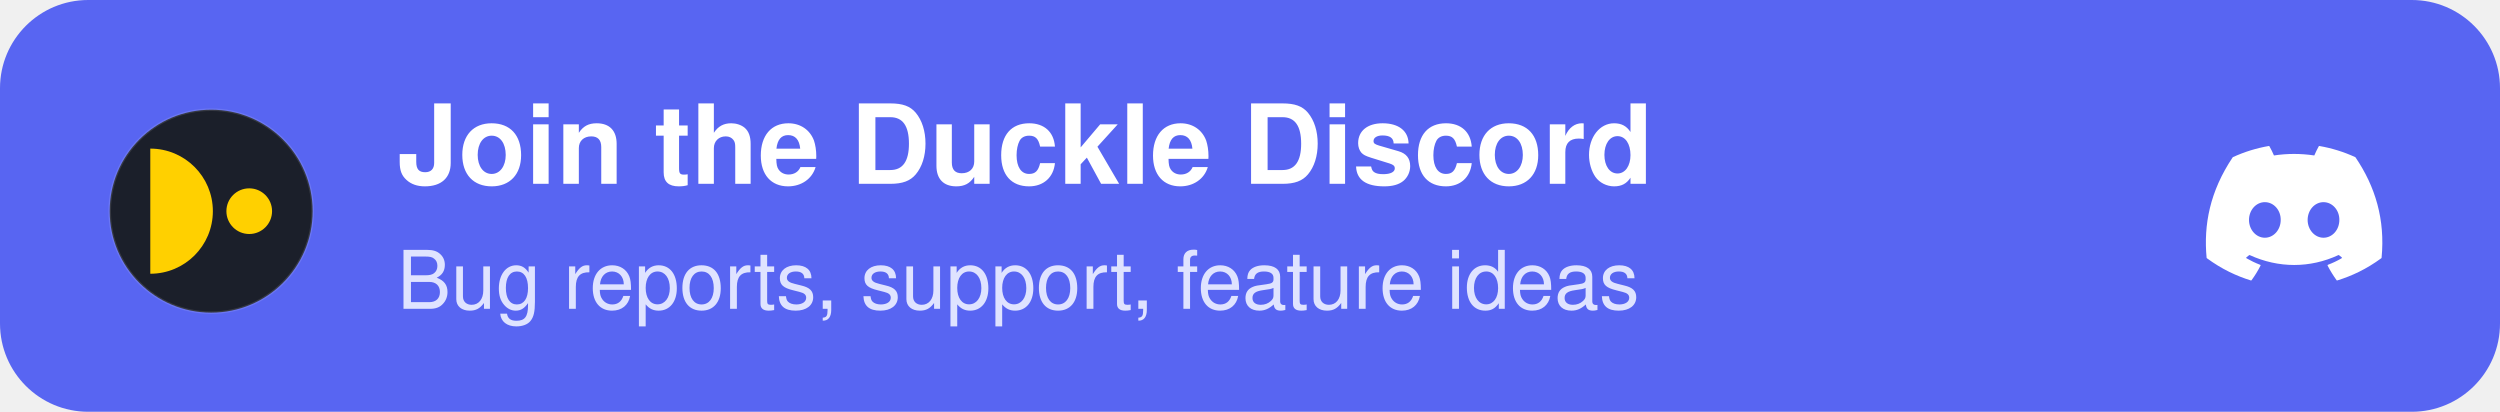
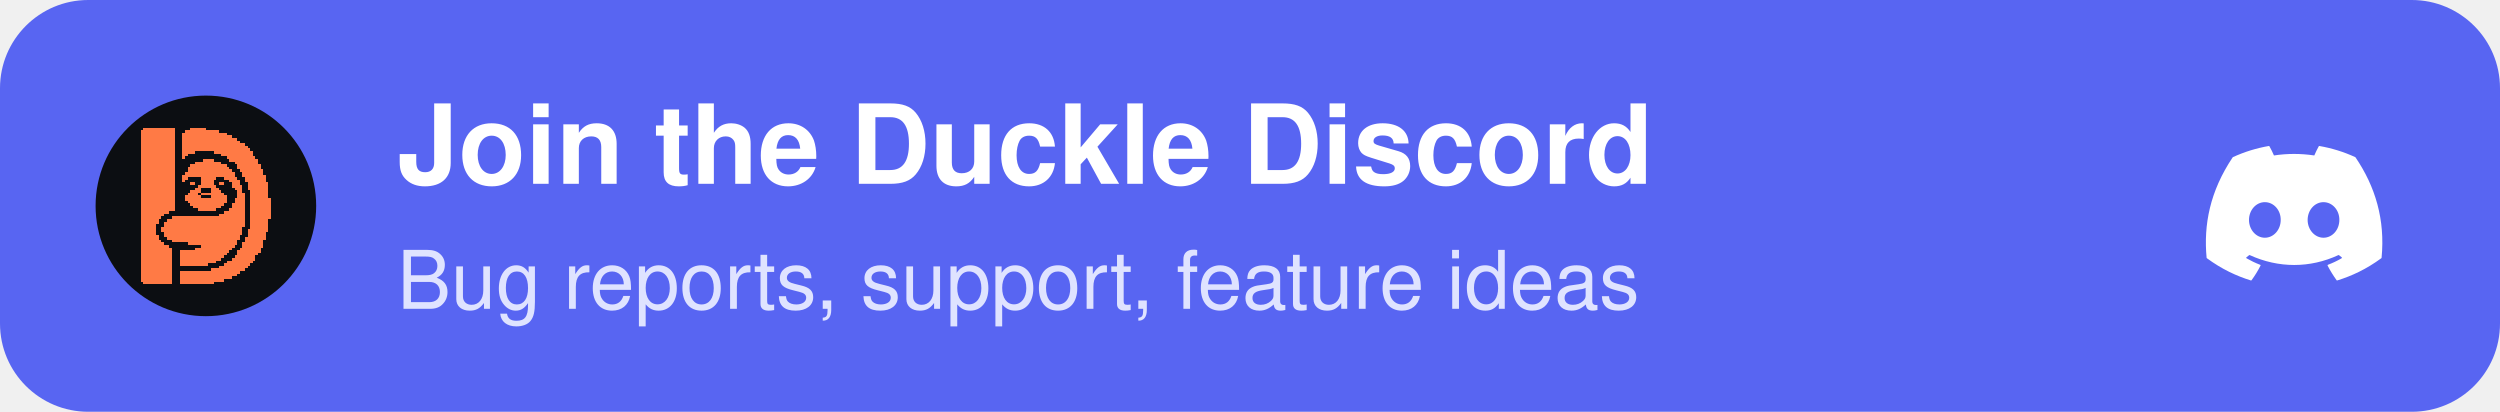
<svg xmlns="http://www.w3.org/2000/svg" width="340" height="56" viewBox="0 0 340 56" role="img" aria-label="Join the Duckle community on Discord">
  <rect width="340" height="56" rx="12" fill="#5865F2" />
-   <g transform="translate(14,14) scale(0.115)">
-     <circle cx="128" cy="128" r="120" fill="#1B1F2A" stroke="#ffffff" stroke-opacity="0.12" stroke-width="3" />
-     <g fill="#FFD000">
-       <path d="M56 54 A74 74 0 0 1 56 202 Z" />
-       <circle cx="173" cy="128" r="27" />
-     </g>
+   <circle cx="28" cy="28" r="15" fill="#0c0e12" />
+   <g transform="translate(18.77,17.0) scale(0.3548)" fill="#ff7a45" shape-rendering="crispEdges">
+     <rect x="2" y="1" width="12" height="1" />
+     <rect x="20" y="1" width="6" height="1" />
+     <rect x="1" y="2" width="13" height="1" />
+     <rect x="18" y="2" width="13" height="1" />
+     <rect x="1" y="3" width="13" height="1" />
+     <rect x="17" y="3" width="17" height="1" />
+     <rect x="1" y="4" width="13" height="1" />
+     <rect x="17" y="4" width="19" height="1" />
+     <rect x="1" y="5" width="13" height="1" />
+     <rect x="17" y="5" width="21" height="1" />
+     <rect x="1" y="6" width="13" height="1" />
+     <rect x="17" y="6" width="22" height="1" />
+     <rect x="1" y="7" width="13" height="1" />
+     <rect x="17" y="7" width="24" height="1" />
+     <rect x="1" y="8" width="13" height="1" />
+     <rect x="17" y="8" width="25" height="1" />
+     <rect x="1" y="9" width="13" height="1" />
+     <rect x="17" y="9" width="26" height="1" />
+     <rect x="1" y="10" width="13" height="1" />
+     <rect x="17" y="10" width="5" height="1" />
+     <rect x="29" y="10" width="15" height="1" />
+     <rect x="1" y="11" width="13" height="1" />
+     <rect x="17" y="11" width="2" height="1" />
+     <rect x="32" y="11" width="12" height="1" />
+     <rect x="1" y="12" width="13" height="1" />
+     <rect x="17" y="12" width="1" height="1" />
+     <rect x="34" y="12" width="11" height="1" />
+     <rect x="1" y="13" width="13" height="1" />
+     <rect x="25" y="13" width="4" height="1" />
+     <rect x="35" y="13" width="11" height="1" />
+     <rect x="1" y="14" width="13" height="1" />
+     <rect x="22" y="14" width="10" height="1" />
+     <rect x="37" y="14" width="9" height="1" />
+     <rect x="1" y="15" width="13" height="1" />
+     <rect x="20" y="15" width="14" height="1" />
+     <rect x="38" y="15" width="9" height="1" />
+     <rect x="1" y="16" width="13" height="1" />
+     <rect x="19" y="16" width="16" height="1" />
+     <rect x="38" y="16" width="9" height="1" />
+     <rect x="1" y="17" width="13" height="1" />
+     <rect x="19" y="17" width="17" height="1" />
+     <rect x="39" y="17" width="9" height="1" />
+     <rect x="1" y="18" width="13" height="1" />
+     <rect x="18" y="18" width="19" height="1" />
+     <rect x="40" y="18" width="8" height="1" />
+     <rect x="1" y="19" width="13" height="1" />
+     <rect x="17" y="19" width="20" height="1" />
+     <rect x="40" y="19" width="9" height="1" />
+     <rect x="1" y="20" width="13" height="1" />
+     <rect x="17" y="20" width="2" height="1" />
+     <rect x="24" y="20" width="6" height="1" />
+     <rect x="33" y="20" width="5" height="1" />
+     <rect x="41" y="20" width="8" height="1" />
+     <rect x="1" y="21" width="13" height="1" />
+     <rect x="17" y="21" width="1" height="1" />
+     <rect x="24" y="21" width="5" height="1" />
+     <rect x="35" y="21" width="4" height="1" />
+     <rect x="41" y="21" width="8" height="1" />
+     <rect x="1" y="22" width="13" height="1" />
+     <rect x="20" y="22" width="2" height="1" />
+     <rect x="24" y="22" width="5" height="1" />
+     <rect x="31" y="22" width="2" height="1" />
+     <rect x="36" y="22" width="3" height="1" />
+     <rect x="42" y="22" width="8" height="1" />
+     <rect x="1" y="23" width="13" height="1" />
+     <rect x="23" y="23" width="7" height="1" />
+     <rect x="36" y="23" width="4" height="1" />
+     <rect x="42" y="23" width="8" height="1" />
+     <rect x="1" y="24" width="13" height="1" />
+     <rect x="22" y="24" width="2" height="1" />
+     <rect x="28" y="24" width="3" height="1" />
+     <rect x="37" y="24" width="3" height="1" />
+     <rect x="42" y="24" width="8" height="1" />
+     <rect x="1" y="25" width="13" height="1" />
+     <rect x="20" y="25" width="4" height="1" />
+     <rect x="28" y="25" width="4" height="1" />
+     <rect x="38" y="25" width="2" height="1" />
+     <rect x="43" y="25" width="7" height="1" />
+     <rect x="1" y="26" width="13" height="1" />
+     <rect x="19" y="26" width="4" height="1" />
+     <rect x="24" y="26" width="9" height="1" />
+     <rect x="38" y="26" width="3" height="1" />
+     <rect x="43" y="26" width="7" height="1" />
+     <rect x="1" y="27" width="13" height="1" />
+     <rect x="18" y="27" width="6" height="1" />
+     <rect x="28" y="27" width="6" height="1" />
+     <rect x="38" y="27" width="3" height="1" />
+     <rect x="43" y="27" width="7" height="1" />
+     <rect x="1" y="28" width="13" height="1" />
+     <rect x="18" y="28" width="16" height="1" />
+     <rect x="37" y="28" width="4" height="1" />
+     <rect x="43" y="28" width="8" height="1" />
+     <rect x="1" y="29" width="13" height="1" />
+     <rect x="19" y="29" width="15" height="1" />
+     <rect x="37" y="29" width="4" height="1" />
+     <rect x="43" y="29" width="8" height="1" />
+     <rect x="1" y="30" width="13" height="1" />
+     <rect x="20" y="30" width="13" height="1" />
+     <rect x="36" y="30" width="5" height="1" />
+     <rect x="43" y="30" width="8" height="1" />
+     <rect x="1" y="31" width="13" height="1" />
+     <rect x="21" y="31" width="11" height="1" />
+     <rect x="36" y="31" width="5" height="1" />
+     <rect x="43" y="31" width="8" height="1" />
+     <rect x="1" y="32" width="13" height="1" />
+     <rect x="23" y="32" width="7" height="1" />
+     <rect x="35" y="32" width="6" height="1" />
+     <rect x="43" y="32" width="8" height="1" />
+     <rect x="1" y="33" width="11" height="1" />
+     <rect x="33" y="33" width="8" height="1" />
+     <rect x="43" y="33" width="8" height="1" />
+     <rect x="1" y="34" width="9" height="1" />
+     <rect x="31" y="34" width="10" height="1" />
+     <rect x="43" y="34" width="8" height="1" />
+     <rect x="1" y="35" width="8" height="1" />
+     <rect x="13" y="35" width="28" height="1" />
+     <rect x="43" y="35" width="8" height="1" />
+     <rect x="1" y="36" width="7" height="1" />
+     <rect x="11" y="36" width="30" height="1" />
+     <rect x="43" y="36" width="7" height="1" />
+     <rect x="1" y="37" width="7" height="1" />
+     <rect x="10" y="37" width="31" height="1" />
+     <rect x="43" y="37" width="7" height="1" />
+     <rect x="1" y="38" width="6" height="1" />
+     <rect x="10" y="38" width="31" height="1" />
+     <rect x="43" y="38" width="7" height="1" />
+     <rect x="1" y="39" width="6" height="1" />
+     <rect x="9" y="39" width="31" height="1" />
+     <rect x="43" y="39" width="7" height="1" />
+     <rect x="1" y="40" width="6" height="1" />
+     <rect x="9" y="40" width="31" height="1" />
+     <rect x="42" y="40" width="8" height="1" />
+     <rect x="1" y="41" width="6" height="1" />
+     <rect x="10" y="41" width="30" height="1" />
+     <rect x="42" y="41" width="7" height="1" />
+     <rect x="1" y="42" width="7" height="1" />
+     <rect x="10" y="42" width="29" height="1" />
+     <rect x="42" y="42" width="7" height="1" />
+     <rect x="1" y="43" width="7" height="1" />
+     <rect x="11" y="43" width="28" height="1" />
+     <rect x="41" y="43" width="8" height="1" />
+     <rect x="1" y="44" width="8" height="1" />
+     <rect x="13" y="44" width="25" height="1" />
+     <rect x="41" y="44" width="7" height="1" />
+     <rect x="1" y="45" width="9" height="1" />
+     <rect x="19" y="45" width="19" height="1" />
+     <rect x="40" y="45" width="8" height="1" />
+     <rect x="1" y="46" width="11" height="1" />
+     <rect x="24" y="46" width="13" height="1" />
+     <rect x="40" y="46" width="8" height="1" />
+     <rect x="1" y="47" width="12" height="1" />
+     <rect x="22" y="47" width="14" height="1" />
+     <rect x="39" y="47" width="8" height="1" />
+     <rect x="1" y="48" width="12" height="1" />
+     <rect x="16" y="48" width="19" height="1" />
+     <rect x="38" y="48" width="9" height="1" />
+     <rect x="1" y="49" width="12" height="1" />
+     <rect x="16" y="49" width="18" height="1" />
+     <rect x="38" y="49" width="8" height="1" />
+     <rect x="1" y="50" width="12" height="1" />
+     <rect x="16" y="50" width="17" height="1" />
+     <rect x="37" y="50" width="8" height="1" />
+     <rect x="1" y="51" width="12" height="1" />
+     <rect x="16" y="51" width="16" height="1" />
+     <rect x="36" y="51" width="9" height="1" />
+     <rect x="1" y="52" width="12" height="1" />
+     <rect x="16" y="52" width="14" height="1" />
+     <rect x="34" y="52" width="10" height="1" />
+     <rect x="1" y="53" width="12" height="1" />
+     <rect x="16" y="53" width="11" height="1" />
+     <rect x="33" y="53" width="10" height="1" />
+     <rect x="1" y="54" width="12" height="1" />
+     <rect x="31" y="54" width="11" height="1" />
+     <rect x="1" y="55" width="12" height="1" />
+     <rect x="28" y="55" width="13" height="1" />
+     <rect x="1" y="56" width="12" height="1" />
+     <rect x="16" y="56" width="23" height="1" />
+     <rect x="1" y="57" width="12" height="1" />
+     <rect x="16" y="57" width="22" height="1" />
+     <rect x="1" y="58" width="12" height="1" />
+     <rect x="16" y="58" width="20" height="1" />
+     <rect x="1" y="59" width="12" height="1" />
+     <rect x="16" y="59" width="17" height="1" />
+     <rect x="2" y="60" width="11" height="1" />
+     <rect x="16" y="60" width="13" height="1" />
  </g>
  <text x="54" y="25" fill="#ffffff" font-family="'Segoe UI',Helvetica,Arial,sans-serif" font-size="15" font-weight="700">Join the Duckle Discord</text>
  <text x="54" y="42" fill="#dfe3ff" font-family="'Segoe UI',Helvetica,Arial,sans-serif" font-size="11">Bug reports, support, feature ideas</text>
  <g transform="translate(300,17)" fill="#ffffff">
    <path d="M20.317 4.37a19.791 19.791 0 0 0-4.885-1.515.074.074 0 0 0-.079.037c-.211.375-.445.865-.608 1.25-1.845-.276-3.68-.276-5.487 0-.164-.393-.406-.874-.618-1.25a.077.077 0 0 0-.079-.037 19.736 19.736 0 0 0-4.885 1.515.07.07 0 0 0-.032.028C.533 9.046-.319 13.58.099 18.058a.082.082 0 0 0 .031.056c2.053 1.508 4.041 2.423 5.993 3.029a.078.078 0 0 0 .084-.028c.462-.63.873-1.295 1.226-1.994a.076.076 0 0 0-.042-.106c-.653-.248-1.274-.549-1.872-.892a.077.077 0 0 1-.008-.128c.126-.094.252-.192.372-.291a.074.074 0 0 1 .078-.011c3.928 1.793 8.18 1.793 12.061 0a.074.074 0 0 1 .079.009c.12.099.246.198.373.292a.077.077 0 0 1-.007.128 12.299 12.299 0 0 1-1.873.891.077.077 0 0 0-.041.107c.36.698.772 1.363 1.225 1.993a.076.076 0 0 0 .084.029c1.961-.607 3.95-1.522 6.002-3.029a.077.077 0 0 0 .031-.055c.5-5.177-.838-9.674-3.549-13.66a.061.061 0 0 0-.031-.029zM8.02 15.331c-1.183 0-2.157-1.086-2.157-2.419 0-1.333.956-2.419 2.157-2.419 1.211 0 2.176 1.095 2.157 2.419 0 1.333-.956 2.419-2.157 2.419zm7.975 0c-1.183 0-2.157-1.086-2.157-2.419 0-1.333.955-2.419 2.157-2.419 1.211 0 2.176 1.095 2.157 2.419 0 1.333-.946 2.419-2.157 2.419Z" />
  </g>
</svg>
